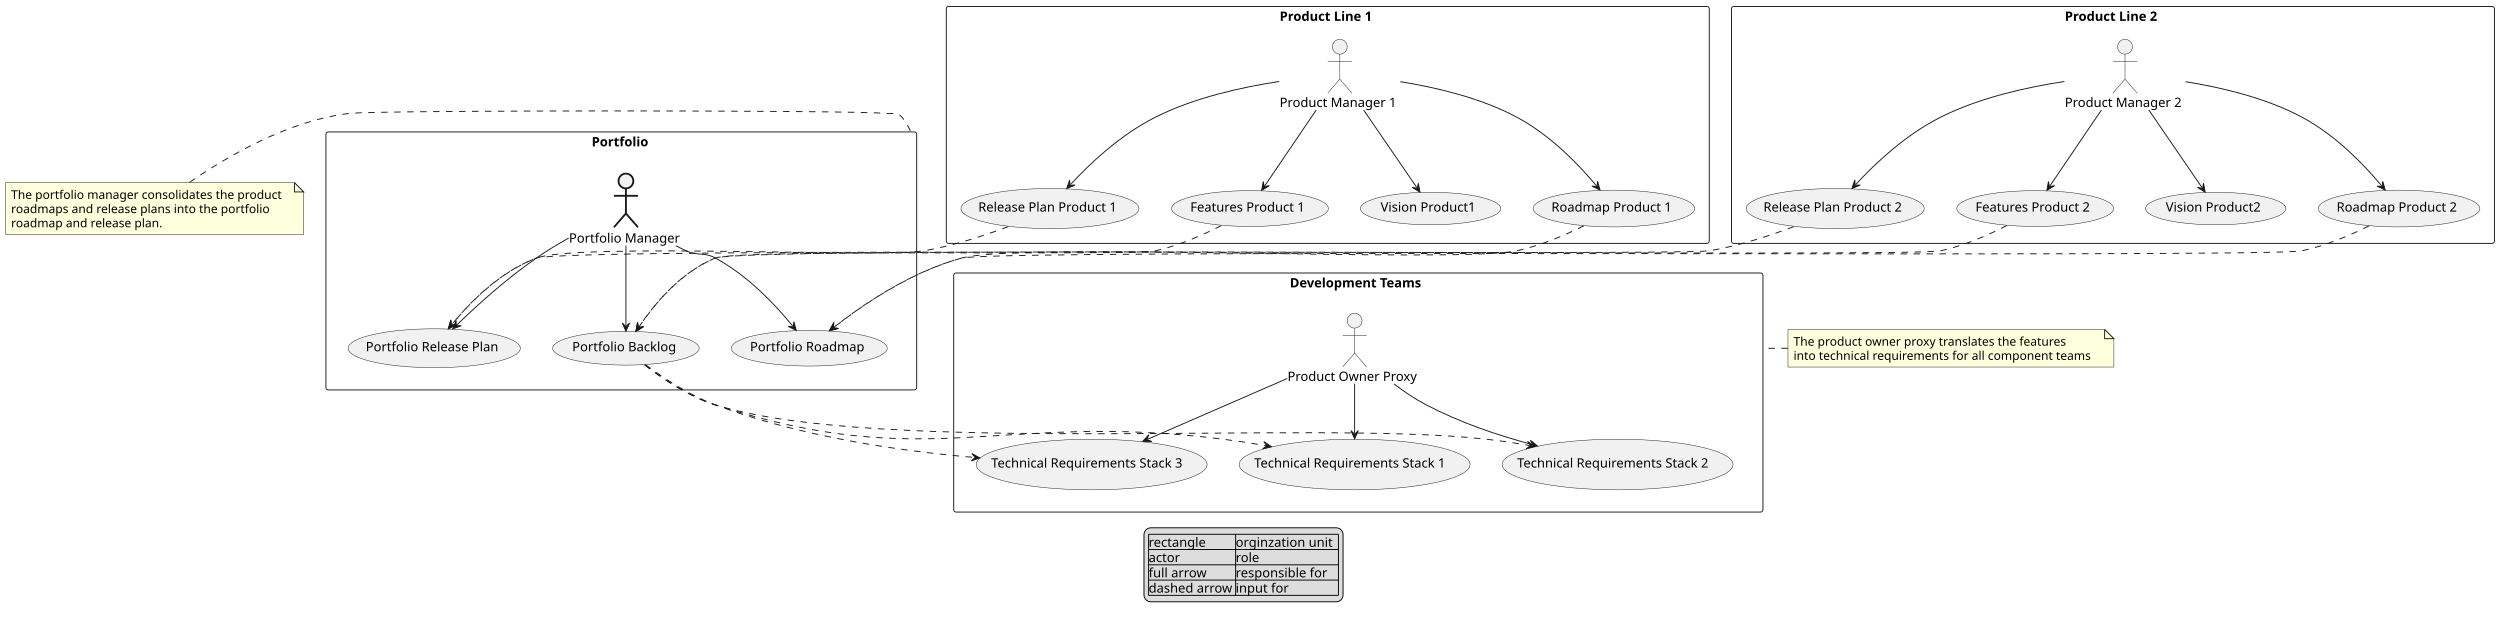
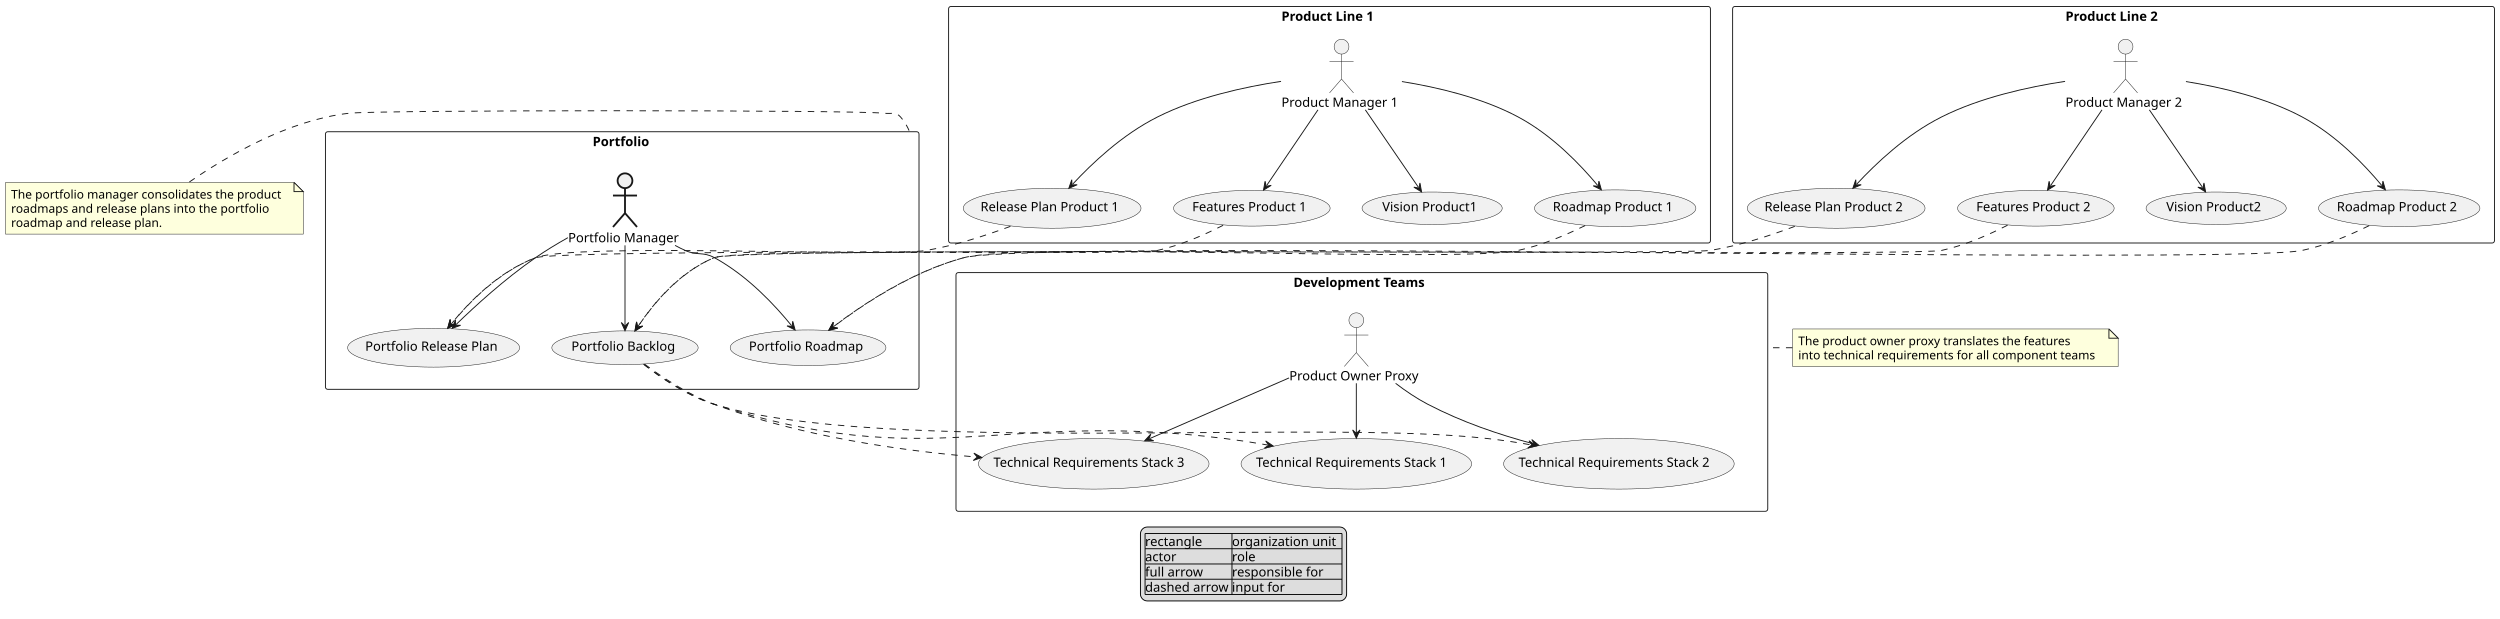
- <svg xmlns="http://www.w3.org/2000/svg" contentStyleType="text/css" height="669px" preserveAspectRatio="none" style="width:2700px;height:669px;background:#FFFFFF;" version="1.1" viewBox="0 0 2700 669" width="2700px" zoomAndPan="magnify">
+ <svg xmlns="http://www.w3.org/2000/svg" contentStyleType="text/css" height="669px" preserveAspectRatio="none" style="width:2704px;height:669px;background:#FFFFFF;" version="1.1" viewBox="0 0 2704 669" width="2704px" zoomAndPan="magnify">
  <defs />
  <g>
    <g id="cluster_Product Line 1">
-       <rect fill="none" height="255.85" rx="2.5" ry="2.5" style="stroke:#181818;stroke-width:1.0;" width="824" x="1022" y="7" />
-       <text fill="#000000" font-family="sans-serif" font-size="14" font-weight="bold" lengthAdjust="spacing" textLength="104" x="1382" y="22.535">Product Line 1</text>
+       <rect fill="none" height="255.85" rx="2.5" ry="2.5" style="stroke:#181818;stroke-width:1.0;" width="824" x="1026" y="7" />
+       <text fill="#000000" font-family="sans-serif" font-size="14" font-weight="bold" lengthAdjust="spacing" textLength="104" x="1386" y="22.535">Product Line 1</text>
    </g>
    <g id="cluster_Product Line 2">
-       <rect fill="none" height="255.85" rx="2.5" ry="2.5" style="stroke:#181818;stroke-width:1.0;" width="824" x="1870" y="7" />
-       <text fill="#000000" font-family="sans-serif" font-size="14" font-weight="bold" lengthAdjust="spacing" textLength="104" x="2230" y="22.535">Product Line 2</text>
+       <rect fill="none" height="255.85" rx="2.5" ry="2.5" style="stroke:#181818;stroke-width:1.0;" width="824" x="1874" y="7" />
+       <text fill="#000000" font-family="sans-serif" font-size="14" font-weight="bold" lengthAdjust="spacing" textLength="104" x="2234" y="22.535">Product Line 2</text>
    </g>
    <g id="cluster_PT">
-       <rect fill="none" height="278.61" rx="2.5" ry="2.5" style="stroke:#181818;stroke-width:1.0;" width="638" x="352" y="142.49" />
-       <text fill="#000000" font-family="sans-serif" font-size="14" font-weight="bold" lengthAdjust="spacing" textLength="64" x="639" y="158.025">Portfolio</text>
+       <rect fill="none" height="278.61" rx="2.5" ry="2.5" style="stroke:#181818;stroke-width:1.0;" width="642" x="352" y="142.49" />
+       <text fill="#000000" font-family="sans-serif" font-size="14" font-weight="bold" lengthAdjust="spacing" textLength="64" x="641" y="158.025">Portfolio</text>
    </g>
    <g id="cluster_DT">
-       <rect fill="none" height="258.17" rx="2.5" ry="2.5" style="stroke:#181818;stroke-width:1.0;" width="874" x="1030" y="294.85" />
-       <text fill="#000000" font-family="sans-serif" font-size="14" font-weight="bold" lengthAdjust="spacing" textLength="148" x="1393" y="310.385">Development Teams</text>
+       <rect fill="none" height="258.17" rx="2.5" ry="2.5" style="stroke:#181818;stroke-width:1.0;" width="878" x="1034" y="294.85" />
+       <text fill="#000000" font-family="sans-serif" font-size="14" font-weight="bold" lengthAdjust="spacing" textLength="148" x="1399" y="310.385">Development Teams</text>
    </g>
    <g id="elem_PM1">
-       <ellipse cx="1447" cy="50.5" fill="#F1F1F1" rx="8" ry="8" style="stroke:#181818;stroke-width:0.5;" />
-       <path d="M1447,58.5 L1447,85.5 M1434,66.5 L1460,66.5 M1447,85.5 L1434,100.5 M1447,85.5 L1460,100.5 " fill="none" style="stroke:#181818;stroke-width:0.5;" />
-       <text fill="#000000" font-family="sans-serif" font-size="14" lengthAdjust="spacing" textLength="130" x="1382" y="115.535">Product Manager 1</text>
+       <ellipse cx="1451" cy="50.5" fill="#F1F1F1" rx="8" ry="8" style="stroke:#181818;stroke-width:0.5;" />
+       <path d="M1451,58.5 L1451,85.5 M1438,66.5 L1464,66.5 M1451,85.5 L1438,100.5 M1451,85.5 L1464,100.5 " fill="none" style="stroke:#181818;stroke-width:0.5;" />
+       <text fill="#000000" font-family="sans-serif" font-size="14" lengthAdjust="spacing" textLength="130" x="1386" y="115.535">Product Manager 1</text>
    </g>
    <g id="elem_V1">
-       <ellipse cx="1544.995" cy="225.229" fill="#F1F1F1" rx="75.795" ry="17.559" style="stroke:#181818;stroke-width:0.5;" />
-       <text fill="#000000" font-family="sans-serif" font-size="14" lengthAdjust="spacing" textLength="108" x="1490.995" y="228.52">Vision Product1</text>
+       <ellipse cx="1548.995" cy="225.229" fill="#F1F1F1" rx="75.795" ry="17.559" style="stroke:#181818;stroke-width:0.5;" />
+       <text fill="#000000" font-family="sans-serif" font-size="14" lengthAdjust="spacing" textLength="108" x="1494.995" y="228.52">Vision Product1</text>
    </g>
    <g id="elem_RM1">
-       <ellipse cx="1743" cy="225.234" fill="#F1F1F1" rx="87.27" ry="19.854" style="stroke:#181818;stroke-width:0.5;" />
-       <text fill="#000000" font-family="sans-serif" font-size="14" lengthAdjust="spacing" textLength="135" x="1675.5" y="228.525">Roadmap Product 1</text>
+       <ellipse cx="1747" cy="225.234" fill="#F1F1F1" rx="87.27" ry="19.854" style="stroke:#181818;stroke-width:0.5;" />
+       <text fill="#000000" font-family="sans-serif" font-size="14" lengthAdjust="spacing" textLength="135" x="1679.5" y="228.525">Roadmap Product 1</text>
    </g>
    <g id="elem_RP1">
-       <ellipse cx="1134" cy="225.234" fill="#F1F1F1" rx="96.12" ry="21.624" style="stroke:#181818;stroke-width:0.5;" />
-       <text fill="#000000" font-family="sans-serif" font-size="14" lengthAdjust="spacing" textLength="155" x="1056.5" y="228.525">Release Plan Product 1</text>
+       <ellipse cx="1138" cy="225.234" fill="#F1F1F1" rx="96.12" ry="21.624" style="stroke:#181818;stroke-width:0.5;" />
+       <text fill="#000000" font-family="sans-serif" font-size="14" lengthAdjust="spacing" textLength="155" x="1060.5" y="228.525">Release Plan Product 1</text>
    </g>
    <g id="elem_FP1">
-       <ellipse cx="1349.996" cy="225.233" fill="#F1F1F1" rx="84.666" ry="19.333" style="stroke:#181818;stroke-width:0.5;" />
-       <text fill="#000000" font-family="sans-serif" font-size="14" lengthAdjust="spacing" textLength="129" x="1285.496" y="228.524">Features Product 1</text>
+       <ellipse cx="1353.996" cy="225.233" fill="#F1F1F1" rx="84.666" ry="19.333" style="stroke:#181818;stroke-width:0.5;" />
+       <text fill="#000000" font-family="sans-serif" font-size="14" lengthAdjust="spacing" textLength="129" x="1289.496" y="228.524">Features Product 1</text>
    </g>
    <g id="elem_PM2">
-       <ellipse cx="2295" cy="50.5" fill="#F1F1F1" rx="8" ry="8" style="stroke:#181818;stroke-width:0.5;" />
-       <path d="M2295,58.5 L2295,85.5 M2282,66.5 L2308,66.5 M2295,85.5 L2282,100.5 M2295,85.5 L2308,100.5 " fill="none" style="stroke:#181818;stroke-width:0.5;" />
-       <text fill="#000000" font-family="sans-serif" font-size="14" lengthAdjust="spacing" textLength="130" x="2230" y="115.535">Product Manager 2</text>
+       <ellipse cx="2299" cy="50.5" fill="#F1F1F1" rx="8" ry="8" style="stroke:#181818;stroke-width:0.5;" />
+       <path d="M2299,58.5 L2299,85.5 M2286,66.5 L2312,66.5 M2299,85.5 L2286,100.5 M2299,85.5 L2312,100.5 " fill="none" style="stroke:#181818;stroke-width:0.5;" />
+       <text fill="#000000" font-family="sans-serif" font-size="14" lengthAdjust="spacing" textLength="130" x="2234" y="115.535">Product Manager 2</text>
    </g>
    <g id="elem_V2">
-       <ellipse cx="2392.995" cy="225.229" fill="#F1F1F1" rx="75.795" ry="17.559" style="stroke:#181818;stroke-width:0.5;" />
-       <text fill="#000000" font-family="sans-serif" font-size="14" lengthAdjust="spacing" textLength="108" x="2338.995" y="228.52">Vision Product2</text>
+       <ellipse cx="2396.995" cy="225.229" fill="#F1F1F1" rx="75.795" ry="17.559" style="stroke:#181818;stroke-width:0.5;" />
+       <text fill="#000000" font-family="sans-serif" font-size="14" lengthAdjust="spacing" textLength="108" x="2342.995" y="228.52">Vision Product2</text>
    </g>
    <g id="elem_RM2">
-       <ellipse cx="2591" cy="225.234" fill="#F1F1F1" rx="87.27" ry="19.854" style="stroke:#181818;stroke-width:0.5;" />
-       <text fill="#000000" font-family="sans-serif" font-size="14" lengthAdjust="spacing" textLength="135" x="2523.5" y="228.525">Roadmap Product 2</text>
+       <ellipse cx="2595" cy="225.234" fill="#F1F1F1" rx="87.27" ry="19.854" style="stroke:#181818;stroke-width:0.5;" />
+       <text fill="#000000" font-family="sans-serif" font-size="14" lengthAdjust="spacing" textLength="135" x="2527.5" y="228.525">Roadmap Product 2</text>
    </g>
    <g id="elem_RP2">
-       <ellipse cx="1982" cy="225.234" fill="#F1F1F1" rx="96.12" ry="21.624" style="stroke:#181818;stroke-width:0.5;" />
-       <text fill="#000000" font-family="sans-serif" font-size="14" lengthAdjust="spacing" textLength="155" x="1904.5" y="228.525">Release Plan Product 2</text>
+       <ellipse cx="1986" cy="225.234" fill="#F1F1F1" rx="96.12" ry="21.624" style="stroke:#181818;stroke-width:0.5;" />
+       <text fill="#000000" font-family="sans-serif" font-size="14" lengthAdjust="spacing" textLength="155" x="1908.5" y="228.525">Release Plan Product 2</text>
    </g>
    <g id="elem_FP2">
-       <ellipse cx="2197.996" cy="225.233" fill="#F1F1F1" rx="84.666" ry="19.333" style="stroke:#181818;stroke-width:0.5;" />
-       <text fill="#000000" font-family="sans-serif" font-size="14" lengthAdjust="spacing" textLength="129" x="2133.496" y="228.524">Features Product 2</text>
+       <ellipse cx="2201.996" cy="225.233" fill="#F1F1F1" rx="84.666" ry="19.333" style="stroke:#181818;stroke-width:0.5;" />
+       <text fill="#000000" font-family="sans-serif" font-size="14" lengthAdjust="spacing" textLength="129" x="2137.496" y="228.524">Features Product 2</text>
    </g>
    <g id="elem_PM">
      <ellipse cx="676" cy="195.49" fill="#F1F1F1" rx="8" ry="8" style="stroke:#181818;stroke-width:2.0;" />
      <path d="M676,203.49 L676,230.49 M663,211.49 L689,211.49 M676,230.49 L663,245.49 M676,230.49 L689,245.49 " fill="none" style="stroke:#181818;stroke-width:2.0;" />
      <text fill="#000000" font-family="sans-serif" font-size="14" lengthAdjust="spacing" textLength="123" x="614.5" y="262.025">Portfolio Manager</text>
    </g>
    <g id="elem_RM">
      <ellipse cx="873.995" cy="376.097" fill="#F1F1F1" rx="84.235" ry="19.247" style="stroke:#181818;stroke-width:0.5;" />
      <text fill="#000000" font-family="sans-serif" font-size="14" lengthAdjust="spacing" textLength="128" x="809.995" y="379.388">Portfolio Roadmap</text>
    </g>
    <g id="elem_RP">
      <ellipse cx="468.995" cy="376.099" fill="#F1F1F1" rx="92.995" ry="20.999" style="stroke:#181818;stroke-width:0.5;" />
      <text fill="#000000" font-family="sans-serif" font-size="14" lengthAdjust="spacing" textLength="148" x="394.995" y="379.39">Portfolio Release Plan</text>
    </g>
    <g id="elem_FP">
      <ellipse cx="675.996" cy="376.095" fill="#F1F1F1" rx="79.126" ry="18.225" style="stroke:#181818;stroke-width:0.5;" />
      <text fill="#000000" font-family="sans-serif" font-size="14" lengthAdjust="spacing" textLength="116" x="617.996" y="379.386">Portfolio Backlog</text>
    </g>
    <g id="elem_POP">
-       <ellipse cx="1463" cy="346.35" fill="#F1F1F1" rx="8" ry="8" style="stroke:#181818;stroke-width:0.5;" />
-       <path d="M1463,354.35 L1463,381.35 M1450,362.35 L1476,362.35 M1463,381.35 L1450,396.35 M1463,381.35 L1476,396.35 " fill="none" style="stroke:#181818;stroke-width:0.5;" />
-       <text fill="#000000" font-family="sans-serif" font-size="14" lengthAdjust="spacing" textLength="145" x="1390.5" y="411.385">Product Owner Proxy</text>
+       <ellipse cx="1467" cy="346.35" fill="#F1F1F1" rx="8" ry="8" style="stroke:#181818;stroke-width:0.5;" />
+       <path d="M1467,354.35 L1467,381.35 M1454,362.35 L1480,362.35 M1467,381.35 L1454,396.35 M1467,381.35 L1480,396.35 " fill="none" style="stroke:#181818;stroke-width:0.5;" />
+       <text fill="#000000" font-family="sans-serif" font-size="14" lengthAdjust="spacing" textLength="145" x="1394.5" y="411.385">Product Owner Proxy</text>
    </g>
    <g id="elem_TR1">
-       <ellipse cx="1463.004" cy="501.679" fill="#F1F1F1" rx="124.694" ry="27.339" style="stroke:#181818;stroke-width:0.5;" />
-       <text fill="#000000" font-family="sans-serif" font-size="14" lengthAdjust="spacing" textLength="217" x="1354.504" y="504.97">Technical Requirements Stack 1</text>
+       <ellipse cx="1467.004" cy="501.679" fill="#F1F1F1" rx="124.694" ry="27.339" style="stroke:#181818;stroke-width:0.5;" />
+       <text fill="#000000" font-family="sans-serif" font-size="14" lengthAdjust="spacing" textLength="217" x="1358.504" y="504.97">Technical Requirements Stack 1</text>
    </g>
    <g id="elem_TR2">
-       <ellipse cx="1747.004" cy="501.679" fill="#F1F1F1" rx="124.694" ry="27.339" style="stroke:#181818;stroke-width:0.5;" />
-       <text fill="#000000" font-family="sans-serif" font-size="14" lengthAdjust="spacing" textLength="217" x="1638.504" y="504.97">Technical Requirements Stack 2</text>
+       <ellipse cx="1751.004" cy="501.679" fill="#F1F1F1" rx="124.694" ry="27.339" style="stroke:#181818;stroke-width:0.5;" />
+       <text fill="#000000" font-family="sans-serif" font-size="14" lengthAdjust="spacing" textLength="217" x="1642.504" y="504.97">Technical Requirements Stack 2</text>
    </g>
    <g id="elem_TR3">
-       <ellipse cx="1179.004" cy="501.679" fill="#F1F1F1" rx="124.694" ry="27.339" style="stroke:#181818;stroke-width:0.5;" />
-       <text fill="#000000" font-family="sans-serif" font-size="14" lengthAdjust="spacing" textLength="217" x="1070.504" y="504.97">Technical Requirements Stack 3</text>
+       <ellipse cx="1183.004" cy="501.679" fill="#F1F1F1" rx="124.694" ry="27.339" style="stroke:#181818;stroke-width:0.5;" />
+       <text fill="#000000" font-family="sans-serif" font-size="14" lengthAdjust="spacing" textLength="217" x="1074.504" y="504.97">Technical Requirements Stack 3</text>
    </g>
    <g id="elem_GMN30">
      <path d="M6,197.26 L6,253.192 L328,253.192 L328,207.26 L318,197.26 L6,197.26 " fill="#FEFFDD" style="stroke:#181818;stroke-width:0.5;" />
      <path d="M318,197.26 L318,207.26 L328,207.26 L318,197.26 " fill="#FEFFDD" style="stroke:#181818;stroke-width:1.0;" />
      <text fill="#000000" font-family="sans-serif" font-size="13" lengthAdjust="spacing" textLength="301" x="12" y="214.828">The portfolio manager consolidates the product</text>
      <text fill="#000000" font-family="sans-serif" font-size="13" lengthAdjust="spacing" textLength="287" x="12" y="230.139">roadmaps and release plans into the portfolio</text>
      <text fill="#000000" font-family="sans-serif" font-size="13" lengthAdjust="spacing" textLength="165" x="12" y="245.45">roadmap and release plan.</text>
    </g>
    <g id="elem_GMN47">
-       <path d="M1931,355.79 L1931,396.411 L2283,396.411 L2283,365.79 L2273,355.79 L1931,355.79 " fill="#FEFFDD" style="stroke:#181818;stroke-width:0.5;" />
-       <path d="M2273,355.79 L2273,365.79 L2283,365.79 L2273,355.79 " fill="#FEFFDD" style="stroke:#181818;stroke-width:1.0;" />
-       <text fill="#000000" font-family="sans-serif" font-size="13" lengthAdjust="spacing" textLength="303" x="1937" y="373.358">The product owner proxy translates the features</text>
-       <text fill="#000000" font-family="sans-serif" font-size="13" lengthAdjust="spacing" textLength="331" x="1937" y="388.669">into technical requirements for all component teams</text>
+       <path d="M1939,355.79 L1939,396.411 L2291,396.411 L2291,365.79 L2281,355.79 L1939,355.79 " fill="#FEFFDD" style="stroke:#181818;stroke-width:0.5;" />
+       <path d="M2281,355.79 L2281,365.79 L2291,365.79 L2281,355.79 " fill="#FEFFDD" style="stroke:#181818;stroke-width:1.0;" />
+       <text fill="#000000" font-family="sans-serif" font-size="13" lengthAdjust="spacing" textLength="303" x="1945" y="373.358">The product owner proxy translates the features</text>
+       <text fill="#000000" font-family="sans-serif" font-size="13" lengthAdjust="spacing" textLength="331" x="1945" y="388.669">into technical requirements for all component teams</text>
    </g>
    <g id="link_PM1_V1">
-       <path d="M1472.75,118.81 C1492.48,147.61 1515.378,181.011 1530.188,202.621 " fill="none" id="PM1-to-V1" style="stroke:#181818;stroke-width:1.0;" />
-       <polygon fill="#181818" points="1533.58,207.57,1531.792,197.885,1530.753,203.446,1525.193,202.407,1533.58,207.57" style="stroke:#181818;stroke-width:1.0;" />
+       <path d="M1476.75,118.81 C1496.48,147.61 1519.378,181.011 1534.188,202.621 " fill="none" id="PM1-to-V1" style="stroke:#181818;stroke-width:1.0;" />
+       <polygon fill="#181818" points="1537.58,207.57,1535.792,197.885,1534.753,203.446,1529.193,202.407,1537.58,207.57" style="stroke:#181818;stroke-width:1.0;" />
    </g>
    <g id="link_PM1_RM1">
-       <path d="M1512.32,88.22 C1550.67,94.34 1599.09,105.67 1638,126.49 C1675.33,146.45 1705.541,178.398 1724.201,200.708 " fill="none" id="PM1-to-RM1" style="stroke:#181818;stroke-width:1.0;" />
-       <polygon fill="#181818" points="1728.05,205.31,1725.344,195.84,1724.842,201.475,1719.208,200.973,1728.05,205.31" style="stroke:#181818;stroke-width:1.0;" />
+       <path d="M1516.32,88.22 C1554.67,94.34 1603.09,105.67 1642,126.49 C1679.33,146.45 1709.541,178.398 1728.201,200.708 " fill="none" id="PM1-to-RM1" style="stroke:#181818;stroke-width:1.0;" />
+       <polygon fill="#181818" points="1732.05,205.31,1729.344,195.84,1728.842,201.475,1723.208,200.973,1732.05,205.31" style="stroke:#181818;stroke-width:1.0;" />
    </g>
    <g id="link_PM1_RP1">
-       <path d="M1381.57,88.01 C1341.38,94.09 1289.78,105.47 1248,126.49 C1209.34,145.94 1176.965,176.865 1156.115,199.295 " fill="none" id="PM1-to-RP1" style="stroke:#181818;stroke-width:1.0;" />
-       <polygon fill="#181818" points="1152.03,203.69,1161.087,199.821,1155.434,200.028,1155.228,194.375,1152.03,203.69" style="stroke:#181818;stroke-width:1.0;" />
+       <path d="M1385.57,88.01 C1345.38,94.09 1293.78,105.47 1252,126.49 C1213.34,145.94 1180.965,176.865 1160.115,199.295 " fill="none" id="PM1-to-RP1" style="stroke:#181818;stroke-width:1.0;" />
+       <polygon fill="#181818" points="1156.03,203.69,1165.087,199.821,1159.434,200.028,1159.228,194.375,1156.03,203.69" style="stroke:#181818;stroke-width:1.0;" />
    </g>
    <g id="link_PM1_FP1">
-       <path d="M1421.51,118.81 C1402.54,146.78 1380.818,178.794 1365.958,200.704 " fill="none" id="PM1-to-FP1" style="stroke:#181818;stroke-width:1.0;" />
-       <polygon fill="#181818" points="1362.59,205.67,1370.952,200.467,1365.397,201.532,1364.331,195.976,1362.59,205.67" style="stroke:#181818;stroke-width:1.0;" />
+       <path d="M1425.51,118.81 C1406.54,146.78 1384.818,178.794 1369.958,200.704 " fill="none" id="PM1-to-FP1" style="stroke:#181818;stroke-width:1.0;" />
+       <polygon fill="#181818" points="1366.59,205.67,1374.952,200.467,1369.397,201.532,1368.331,195.976,1366.59,205.67" style="stroke:#181818;stroke-width:1.0;" />
    </g>
    <g id="link_PM2_V2">
-       <path d="M2320.75,118.81 C2340.48,147.61 2363.378,181.011 2378.188,202.621 " fill="none" id="PM2-to-V2" style="stroke:#181818;stroke-width:1.0;" />
-       <polygon fill="#181818" points="2381.58,207.57,2379.792,197.885,2378.753,203.446,2373.193,202.407,2381.58,207.57" style="stroke:#181818;stroke-width:1.0;" />
+       <path d="M2324.75,118.81 C2344.48,147.61 2367.378,181.011 2382.188,202.621 " fill="none" id="PM2-to-V2" style="stroke:#181818;stroke-width:1.0;" />
+       <polygon fill="#181818" points="2385.58,207.57,2383.792,197.885,2382.753,203.446,2377.193,202.407,2385.58,207.57" style="stroke:#181818;stroke-width:1.0;" />
    </g>
    <g id="link_PM2_RM2">
-       <path d="M2360.32,88.22 C2398.67,94.34 2447.09,105.67 2486,126.49 C2523.33,146.45 2553.541,178.398 2572.201,200.708 " fill="none" id="PM2-to-RM2" style="stroke:#181818;stroke-width:1.0;" />
-       <polygon fill="#181818" points="2576.05,205.31,2573.344,195.84,2572.842,201.475,2567.208,200.973,2576.05,205.31" style="stroke:#181818;stroke-width:1.0;" />
+       <path d="M2364.32,88.22 C2402.67,94.34 2451.09,105.67 2490,126.49 C2527.33,146.45 2557.541,178.398 2576.201,200.708 " fill="none" id="PM2-to-RM2" style="stroke:#181818;stroke-width:1.0;" />
+       <polygon fill="#181818" points="2580.05,205.31,2577.344,195.84,2576.842,201.475,2571.208,200.973,2580.05,205.31" style="stroke:#181818;stroke-width:1.0;" />
    </g>
    <g id="link_PM2_RP2">
-       <path d="M2229.57,88.01 C2189.38,94.09 2137.78,105.47 2096,126.49 C2057.34,145.94 2024.965,176.865 2004.115,199.295 " fill="none" id="PM2-to-RP2" style="stroke:#181818;stroke-width:1.0;" />
-       <polygon fill="#181818" points="2000.03,203.69,2009.087,199.821,2003.434,200.028,2003.228,194.375,2000.03,203.69" style="stroke:#181818;stroke-width:1.0;" />
+       <path d="M2233.57,88.01 C2193.38,94.09 2141.78,105.47 2100,126.49 C2061.34,145.94 2028.965,176.865 2008.115,199.295 " fill="none" id="PM2-to-RP2" style="stroke:#181818;stroke-width:1.0;" />
+       <polygon fill="#181818" points="2004.03,203.69,2013.087,199.821,2007.434,200.028,2007.228,194.375,2004.03,203.69" style="stroke:#181818;stroke-width:1.0;" />
    </g>
    <g id="link_PM2_FP2">
-       <path d="M2269.51,118.81 C2250.54,146.78 2228.818,178.794 2213.958,200.704 " fill="none" id="PM2-to-FP2" style="stroke:#181818;stroke-width:1.0;" />
-       <polygon fill="#181818" points="2210.59,205.67,2218.952,200.467,2213.396,201.532,2212.331,195.976,2210.59,205.67" style="stroke:#181818;stroke-width:1.0;" />
+       <path d="M2273.51,118.81 C2254.54,146.78 2232.818,178.794 2217.958,200.704 " fill="none" id="PM2-to-FP2" style="stroke:#181818;stroke-width:1.0;" />
+       <polygon fill="#181818" points="2214.59,205.67,2222.952,200.467,2217.396,201.532,2216.331,195.976,2214.59,205.67" style="stroke:#181818;stroke-width:1.0;" />
    </g>
    <g id="link_PM_RM">
      <path d="M730.15,265.42 C733.75,267.39 737.38,269.22 741,270.85 C754.37,276.88 760.16,271.79 773,278.85 C809.29,298.82 838.368,330.411 856.198,352.271 " fill="none" id="PM-to-RM" style="stroke:#181818;stroke-width:1.0;" />
      <polygon fill="#181818" points="859.99,356.92,857.401,347.418,856.83,353.045,851.202,352.474,859.99,356.92" style="stroke:#181818;stroke-width:1.0;" />
    </g>
    <g id="link_PM_RP">
      <path d="M614.22,257.07 C602.25,263.79 590.01,271.19 579,278.85 C545.26,302.33 514.479,330.465 493.259,351.025 " fill="none" id="PM-to-RP" style="stroke:#181818;stroke-width:1.0;" />
      <polygon fill="#181818" points="488.95,355.2,498.197,351.81,492.541,351.721,492.63,346.065,488.95,355.2" style="stroke:#181818;stroke-width:1.0;" />
    </g>
    <g id="link_PM_FP">
      <path d="M676,265.34 C676,295.32 676,329.25 676,351.76 " fill="none" id="PM-to-FP" style="stroke:#181818;stroke-width:1.0;" />
      <polygon fill="#181818" points="676,357.76,680,348.76,676,352.76,672,348.76,676,357.76" style="stroke:#181818;stroke-width:1.0;" />
    </g>
    <g id="link_GMN30_PT">
-       <path d="M204.82,196.83 C245.13,169.05 312.04,129.87 377.5,122.49 C409.46,118.88 924.54,118.88 956.5,122.49 C964.43,123.38 968.78,120.45 974,126.49 C977.376,130.391 980.071,134.734 982.198,139.361 C982.464,139.94 982.721,140.523 982.969,141.11 C983.093,141.403 983.215,141.698 983.335,141.993 C983.395,142.141 983.454,142.289 983.513,142.437 " fill="none" id="GMN30-PT" style="stroke:#181818;stroke-width:1.0;stroke-dasharray:7.0,7.0;" />
+       <path d="M204.82,196.83 C245.13,169.05 312.04,129.87 377.5,122.49 C409.46,118.88 924.54,118.88 956.5,122.49 C964.43,123.38 968.72,120.51 974,126.49 C977.28,130.202 979.949,134.326 982.104,138.722 C982.643,139.821 983.149,140.938 983.625,142.068 " fill="none" id="GMN30-PT" style="stroke:#181818;stroke-width:1.0;stroke-dasharray:7.0,7.0;" />
    </g>
    <g id="link_RM1_RM">
-       <path d="M1710.51,243.93 C1690.29,253.95 1663.39,265.51 1638,270.85 C1572.76,284.6 1102.22,260.94 1038,278.85 C982.19,294.42 930.567,330.197 900.637,353.467 " fill="none" id="RM1-to-RM" style="stroke:#181818;stroke-width:1.0;stroke-dasharray:7.0,7.0;" />
-       <polygon fill="#181818" points="895.9,357.15,905.46,354.784,899.847,354.081,900.55,348.468,895.9,357.15" style="stroke:#181818;stroke-width:1.0;" />
+       <path d="M1714.51,243.93 C1694.29,253.95 1667.39,265.51 1642,270.85 C1576.76,284.6 1106.31,261.28 1042,278.85 C985.09,294.41 932.044,330.248 901.294,353.528 " fill="none" id="RM1-to-RM" style="stroke:#181818;stroke-width:1.0;stroke-dasharray:7.0,7.0;" />
+       <polygon fill="#181818" points="896.51,357.15,906.1,354.907,900.496,354.132,901.271,348.528,896.51,357.15" style="stroke:#181818;stroke-width:1.0;" />
    </g>
    <g id="link_RP1_RP">
-       <path d="M1088.9,244.78 C1062.83,254.55 1029.11,265.58 998,270.85 C952.09,278.64 622.43,262.06 579,278.85 C538.77,294.41 507.27,327.115 488.09,350.445 " fill="none" id="RP1-to-RP" style="stroke:#181818;stroke-width:1.0;stroke-dasharray:7.0,7.0;" />
+       <path d="M1092.91,244.78 C1066.83,254.55 1033.11,265.58 1002,270.85 C955.65,278.71 622.85,261.91 579,278.85 C538.76,294.41 507.27,327.115 488.09,350.445 " fill="none" id="RP1-to-RP" style="stroke:#181818;stroke-width:1.0;stroke-dasharray:7.0,7.0;" />
      <polygon fill="#181818" points="484.28,355.08,493.085,350.668,487.455,351.218,486.906,345.588,484.28,355.08" style="stroke:#181818;stroke-width:1.0;" />
    </g>
    <g id="link_FP1_FP">
-       <path d="M1318.94,243.67 C1299.27,253.73 1272.93,265.42 1248,270.85 C1222.16,276.49 796.34,268.51 772,278.85 C733.55,295.19 705.746,329.973 690.166,352.963 " fill="none" id="FP1-to-FP" style="stroke:#181818;stroke-width:1.0;stroke-dasharray:7.0,7.0;" />
-       <polygon fill="#181818" points="686.8,357.93,695.16,352.724,689.605,353.791,688.538,348.236,686.8,357.93" style="stroke:#181818;stroke-width:1.0;" />
+       <path d="M1322.94,243.67 C1303.27,253.73 1276.93,265.42 1252,270.85 C1225.94,276.53 796.55,268.43 772,278.85 C733.55,295.19 705.747,329.974 690.167,352.954 " fill="none" id="FP1-to-FP" style="stroke:#181818;stroke-width:1.0;stroke-dasharray:7.0,7.0;" />
+       <polygon fill="#181818" points="686.8,357.92,695.161,352.715,689.606,353.781,688.54,348.226,686.8,357.92" style="stroke:#181818;stroke-width:1.0;" />
    </g>
    <g id="link_RM2_RM">
-       <path d="M2558.52,244 C2538.31,254.04 2511.41,265.61 2486,270.85 C2446.61,278.99 1076.79,268.2 1038,278.85 C982.13,294.2 930.519,330.048 900.61,353.398 " fill="none" id="RM2-to-RM" style="stroke:#181818;stroke-width:1.0;stroke-dasharray:7.0,7.0;" />
-       <polygon fill="#181818" points="895.88,357.09,905.436,354.705,899.821,354.013,900.513,348.399,895.88,357.09" style="stroke:#181818;stroke-width:1.0;" />
+       <path d="M2562.52,244 C2542.31,254.04 2515.41,265.61 2490,270.85 C2411.22,287.13 1119.68,257.95 1042,278.85 C985.03,294.18 931.997,330.1 901.267,353.45 " fill="none" id="RM2-to-RM" style="stroke:#181818;stroke-width:1.0;stroke-dasharray:7.0,7.0;" />
+       <polygon fill="#181818" points="896.49,357.08,906.076,354.82,900.471,354.055,901.236,348.45,896.49,357.08" style="stroke:#181818;stroke-width:1.0;" />
    </g>
    <g id="link_RP2_RP">
-       <path d="M1937.24,244.82 C1911.13,254.66 1877.27,265.75 1846,270.85 C1811.26,276.52 611.91,266.37 579,278.85 C538.67,294.15 507.188,326.935 488.048,350.345 " fill="none" id="RP2-to-RP" style="stroke:#181818;stroke-width:1.0;stroke-dasharray:7.0,7.0;" />
-       <polygon fill="#181818" points="484.25,354.99,493.043,350.554,487.415,351.119,486.85,345.49,484.25,354.99" style="stroke:#181818;stroke-width:1.0;" />
+       <path d="M1941.24,244.82 C1915.13,254.67 1881.27,265.75 1850,270.85 C1815.15,276.54 612.01,266.33 579,278.85 C538.67,294.15 507.187,326.924 488.047,350.344 " fill="none" id="RP2-to-RP" style="stroke:#181818;stroke-width:1.0;stroke-dasharray:7.0,7.0;" />
+       <polygon fill="#181818" points="484.25,354.99,493.043,350.552,487.414,351.118,486.848,345.49,484.25,354.99" style="stroke:#181818;stroke-width:1.0;" />
    </g>
    <g id="link_FP2_FP">
-       <path d="M2167.4,243.54 C2147.7,253.68 2121.15,265.51 2096,270.85 C2060.02,278.49 805.93,264.66 772,278.85 C733.47,294.98 705.686,329.846 690.135,352.896 " fill="none" id="FP2-to-FP" style="stroke:#181818;stroke-width:1.0;stroke-dasharray:7.0,7.0;" />
+       <path d="M2171.4,243.54 C2151.7,253.68 2125.15,265.52 2100,270.85 C2063.91,278.52 806.03,264.61 772,278.85 C733.47,294.98 705.686,329.846 690.135,352.896 " fill="none" id="FP2-to-FP" style="stroke:#181818;stroke-width:1.0;stroke-dasharray:7.0,7.0;" />
      <polygon fill="#181818" points="686.78,357.87,695.129,352.646,689.576,353.725,688.497,348.172,686.78,357.87" style="stroke:#181818;stroke-width:1.0;" />
    </g>
    <g id="link_POP_TR1">
-       <path d="M1463,414.51 C1463,433.69 1463,450.61 1463,467.98 " fill="none" id="POP-to-TR1" style="stroke:#181818;stroke-width:1.0;" />
-       <polygon fill="#181818" points="1463,473.98,1467,464.98,1463,468.98,1459,464.98,1463,473.98" style="stroke:#181818;stroke-width:1.0;" />
+       <path d="M1467,414.51 C1467,433.69 1467,450.61 1467,467.98 " fill="none" id="POP-to-TR1" style="stroke:#181818;stroke-width:1.0;" />
+       <polygon fill="#181818" points="1467,473.98,1471,464.98,1467,468.98,1463,464.98,1467,473.98" style="stroke:#181818;stroke-width:1.0;" />
    </g>
    <g id="link_POP_TR2">
-       <path d="M1505.5,414.62 C1516.25,422.83 1528.12,430.92 1540,437.1 C1577.6,456.67 1616.436,469.78 1654.616,480.06 " fill="none" id="POP-to-TR2" style="stroke:#181818;stroke-width:1.0;" />
-       <polygon fill="#181818" points="1660.41,481.62,1652.759,475.418,1655.582,480.32,1650.679,483.142,1660.41,481.62" style="stroke:#181818;stroke-width:1.0;" />
+       <path d="M1509.5,414.62 C1520.25,422.83 1532.12,430.92 1544,437.1 C1581.6,456.67 1620.436,469.78 1658.616,480.06 " fill="none" id="POP-to-TR2" style="stroke:#181818;stroke-width:1.0;" />
+       <polygon fill="#181818" points="1664.41,481.62,1656.759,475.418,1659.582,480.32,1654.679,483.142,1664.41,481.62" style="stroke:#181818;stroke-width:1.0;" />
    </g>
    <g id="link_POP_TR3">
-       <path d="M1390.23,408.76 C1341.59,429.93 1284.092,454.956 1239.592,474.316 " fill="none" id="POP-to-TR3" style="stroke:#181818;stroke-width:1.0;" />
-       <polygon fill="#181818" points="1234.09,476.71,1243.939,476.788,1238.675,474.715,1240.747,469.452,1234.09,476.71" style="stroke:#181818;stroke-width:1.0;" />
+       <path d="M1394.23,408.76 C1345.59,429.93 1288.092,454.956 1243.592,474.316 " fill="none" id="POP-to-TR3" style="stroke:#181818;stroke-width:1.0;" />
+       <polygon fill="#181818" points="1238.09,476.71,1247.939,476.788,1242.675,474.715,1244.747,469.452,1238.09,476.71" style="stroke:#181818;stroke-width:1.0;" />
    </g>
    <g id="link_GMN47_DT">
-       <path d="M1930.9,376.1 C1925.22,376.1 1919.54,376.1 1913.86,376.1 C1911.02,376.1 1908.18,376.1 1905.34,376.1 C1904.985,376.1 1904.63,376.1 1904.275,376.1 C1904.186,376.1 1904.098,376.1 1904.009,376.1 " fill="none" id="GMN47-DT" style="stroke:#181818;stroke-width:1.0;stroke-dasharray:7.0,7.0;" />
+       <path d="M1938.68,376.1 C1932.915,376.1 1927.148,376.1 1921.38,376.1 C1918.496,376.1 1915.612,376.1 1912.729,376.1 C1912.549,376.1 1912.369,376.1 1912.188,376.1 C1912.143,376.1 1912.098,376.1 1912.053,376.1 " fill="none" id="GMN47-DT" style="stroke:#181818;stroke-width:1.0;stroke-dasharray:7.0,7.0;" />
    </g>
    <g id="link_FP_TR1">
-       <path d="M696.22,393.92 C714.69,408.21 743.39,427.83 772,437.1 C1004.67,512.44 1078.36,443.71 1321,474.34 C1337.92,476.48 1349.952,478.295 1367.192,481.345 " fill="none" id="FP-to-TR1" style="stroke:#181818;stroke-width:1.0;stroke-dasharray:7.0,7.0;" />
-       <polygon fill="#181818" points="1373.1,482.39,1364.935,476.883,1368.177,481.519,1363.541,484.761,1373.1,482.39" style="stroke:#181818;stroke-width:1.0;" />
+       <path d="M696.22,393.93 C714.69,408.22 743.39,427.84 772,437.1 C1006.37,512.93 1080.6,443.55 1325,474.34 C1341.92,476.47 1353.952,478.285 1371.192,481.335 " fill="none" id="FP-to-TR1" style="stroke:#181818;stroke-width:1.0;stroke-dasharray:7.0,7.0;" />
+       <polygon fill="#181818" points="1377.1,482.38,1368.935,476.873,1372.177,481.509,1367.541,484.751,1377.1,482.38" style="stroke:#181818;stroke-width:1.0;" />
    </g>
    <g id="link_FP_TR2">
-       <path d="M696.17,394.08 C714.6,408.48 743.29,428.16 772,437.1 C948.93,492.15 1420.91,453.26 1605,474.34 C1622.19,476.31 1634.521,478.091 1651.991,481.161 " fill="none" id="FP-to-TR2" style="stroke:#181818;stroke-width:1.0;stroke-dasharray:7.0,7.0;" />
-       <polygon fill="#181818" points="1657.9,482.2,1649.728,476.703,1652.976,481.335,1648.343,484.582,1657.9,482.2" style="stroke:#181818;stroke-width:1.0;" />
+       <path d="M696.17,394.08 C714.6,408.48 743.29,428.17 772,437.1 C949.78,492.39 1424.02,453.18 1609,474.34 C1626.19,476.31 1638.521,478.091 1655.991,481.161 " fill="none" id="FP-to-TR2" style="stroke:#181818;stroke-width:1.0;stroke-dasharray:7.0,7.0;" />
+       <polygon fill="#181818" points="1661.9,482.2,1653.728,476.703,1656.976,481.335,1652.343,484.582,1661.9,482.2" style="stroke:#181818;stroke-width:1.0;" />
    </g>
    <g id="link_FP_TR3">
-       <path d="M697.17,393.87 C715.79,407.72 744.19,426.73 772,437.1 C864.48,471.57 969.543,486.828 1052.263,494.058 " fill="none" id="FP-to-TR3" style="stroke:#181818;stroke-width:1.0;stroke-dasharray:7.0,7.0;" />
-       <polygon fill="#181818" points="1058.24,494.58,1049.622,489.812,1053.259,494.145,1048.926,497.781,1058.24,494.58" style="stroke:#181818;stroke-width:1.0;" />
-     </g>
-     <rect fill="#DDDDDD" height="79.953" id="_legend" rx="7.5" ry="7.5" style="stroke:#000000;stroke-width:1.0;" width="215" x="1235.5" y="570.02" />
-     <text fill="#000000" font-family="sans-serif" font-size="14" lengthAdjust="spacing" textLength="64" x="1240.5" y="590.555">rectangle</text>
-     <text fill="#000000" font-family="sans-serif" font-size="14" lengthAdjust="spacing" textLength="111" x="1334.5" y="590.555">orginzation unit</text>
-     <text fill="#000000" font-family="sans-serif" font-size="14" lengthAdjust="spacing" textLength="35" x="1240.5" y="607.043">actor</text>
-     <text fill="#000000" font-family="sans-serif" font-size="14" lengthAdjust="spacing" textLength="27" x="1334.5" y="607.043">role</text>
-     <text fill="#000000" font-family="sans-serif" font-size="14" lengthAdjust="spacing" textLength="66" x="1240.5" y="623.532">full arrow</text>
-     <text fill="#000000" font-family="sans-serif" font-size="14" lengthAdjust="spacing" textLength="104" x="1334.5" y="623.532">responsible for</text>
-     <text fill="#000000" font-family="sans-serif" font-size="14" lengthAdjust="spacing" textLength="94" x="1240.5" y="640.02">dashed arrow</text>
-     <text fill="#000000" font-family="sans-serif" font-size="14" lengthAdjust="spacing" textLength="60" x="1334.5" y="640.02">input for</text>
-     <line style="stroke:#000000;stroke-width:1.0;" x1="1240.5" x2="1445.5" y1="577.02" y2="577.02" />
-     <line style="stroke:#000000;stroke-width:1.0;" x1="1240.5" x2="1445.5" y1="593.508" y2="593.508" />
-     <line style="stroke:#000000;stroke-width:1.0;" x1="1240.5" x2="1445.5" y1="609.997" y2="609.997" />
-     <line style="stroke:#000000;stroke-width:1.0;" x1="1240.5" x2="1445.5" y1="626.485" y2="626.485" />
-     <line style="stroke:#000000;stroke-width:1.0;" x1="1240.5" x2="1445.5" y1="642.973" y2="642.973" />
-     <line style="stroke:#000000;stroke-width:1.0;" x1="1240.5" x2="1240.5" y1="577.02" y2="642.973" />
-     <line style="stroke:#000000;stroke-width:1.0;" x1="1334.5" x2="1334.5" y1="577.02" y2="642.973" />
-     <line style="stroke:#000000;stroke-width:1.0;" x1="1445.5" x2="1445.5" y1="577.02" y2="642.973" />
+       <path d="M697.16,393.88 C715.78,407.74 744.18,426.75 772,437.1 C865.73,471.95 972.362,487.202 1055.992,494.312 " fill="none" id="FP-to-TR3" style="stroke:#181818;stroke-width:1.0;stroke-dasharray:7.0,7.0;" />
+       <polygon fill="#181818" points="1061.97,494.82,1053.341,490.072,1056.988,494.396,1052.664,498.043,1061.97,494.82" style="stroke:#181818;stroke-width:1.0;" />
+     </g>
+     <rect fill="#DDDDDD" height="79.953" id="_legend" rx="7.5" ry="7.5" style="stroke:#000000;stroke-width:1.0;" width="223" x="1233.5" y="570.02" />
+     <text fill="#000000" font-family="sans-serif" font-size="14" lengthAdjust="spacing" textLength="64" x="1238.5" y="590.555">rectangle</text>
+     <text fill="#000000" font-family="sans-serif" font-size="14" lengthAdjust="spacing" textLength="119" x="1332.5" y="590.555">organization unit</text>
+     <text fill="#000000" font-family="sans-serif" font-size="14" lengthAdjust="spacing" textLength="35" x="1238.5" y="607.043">actor</text>
+     <text fill="#000000" font-family="sans-serif" font-size="14" lengthAdjust="spacing" textLength="27" x="1332.5" y="607.043">role</text>
+     <text fill="#000000" font-family="sans-serif" font-size="14" lengthAdjust="spacing" textLength="66" x="1238.5" y="623.532">full arrow</text>
+     <text fill="#000000" font-family="sans-serif" font-size="14" lengthAdjust="spacing" textLength="104" x="1332.5" y="623.532">responsible for</text>
+     <text fill="#000000" font-family="sans-serif" font-size="14" lengthAdjust="spacing" textLength="94" x="1238.5" y="640.02">dashed arrow</text>
+     <text fill="#000000" font-family="sans-serif" font-size="14" lengthAdjust="spacing" textLength="60" x="1332.5" y="640.02">input for</text>
+     <line style="stroke:#000000;stroke-width:1.0;" x1="1238.5" x2="1451.5" y1="577.02" y2="577.02" />
+     <line style="stroke:#000000;stroke-width:1.0;" x1="1238.5" x2="1451.5" y1="593.508" y2="593.508" />
+     <line style="stroke:#000000;stroke-width:1.0;" x1="1238.5" x2="1451.5" y1="609.997" y2="609.997" />
+     <line style="stroke:#000000;stroke-width:1.0;" x1="1238.5" x2="1451.5" y1="626.485" y2="626.485" />
+     <line style="stroke:#000000;stroke-width:1.0;" x1="1238.5" x2="1451.5" y1="642.973" y2="642.973" />
+     <line style="stroke:#000000;stroke-width:1.0;" x1="1238.5" x2="1238.5" y1="577.02" y2="642.973" />
+     <line style="stroke:#000000;stroke-width:1.0;" x1="1332.5" x2="1332.5" y1="577.02" y2="642.973" />
+     <line style="stroke:#000000;stroke-width:1.0;" x1="1451.5" x2="1451.5" y1="577.02" y2="642.973" />
  </g>
</svg>
